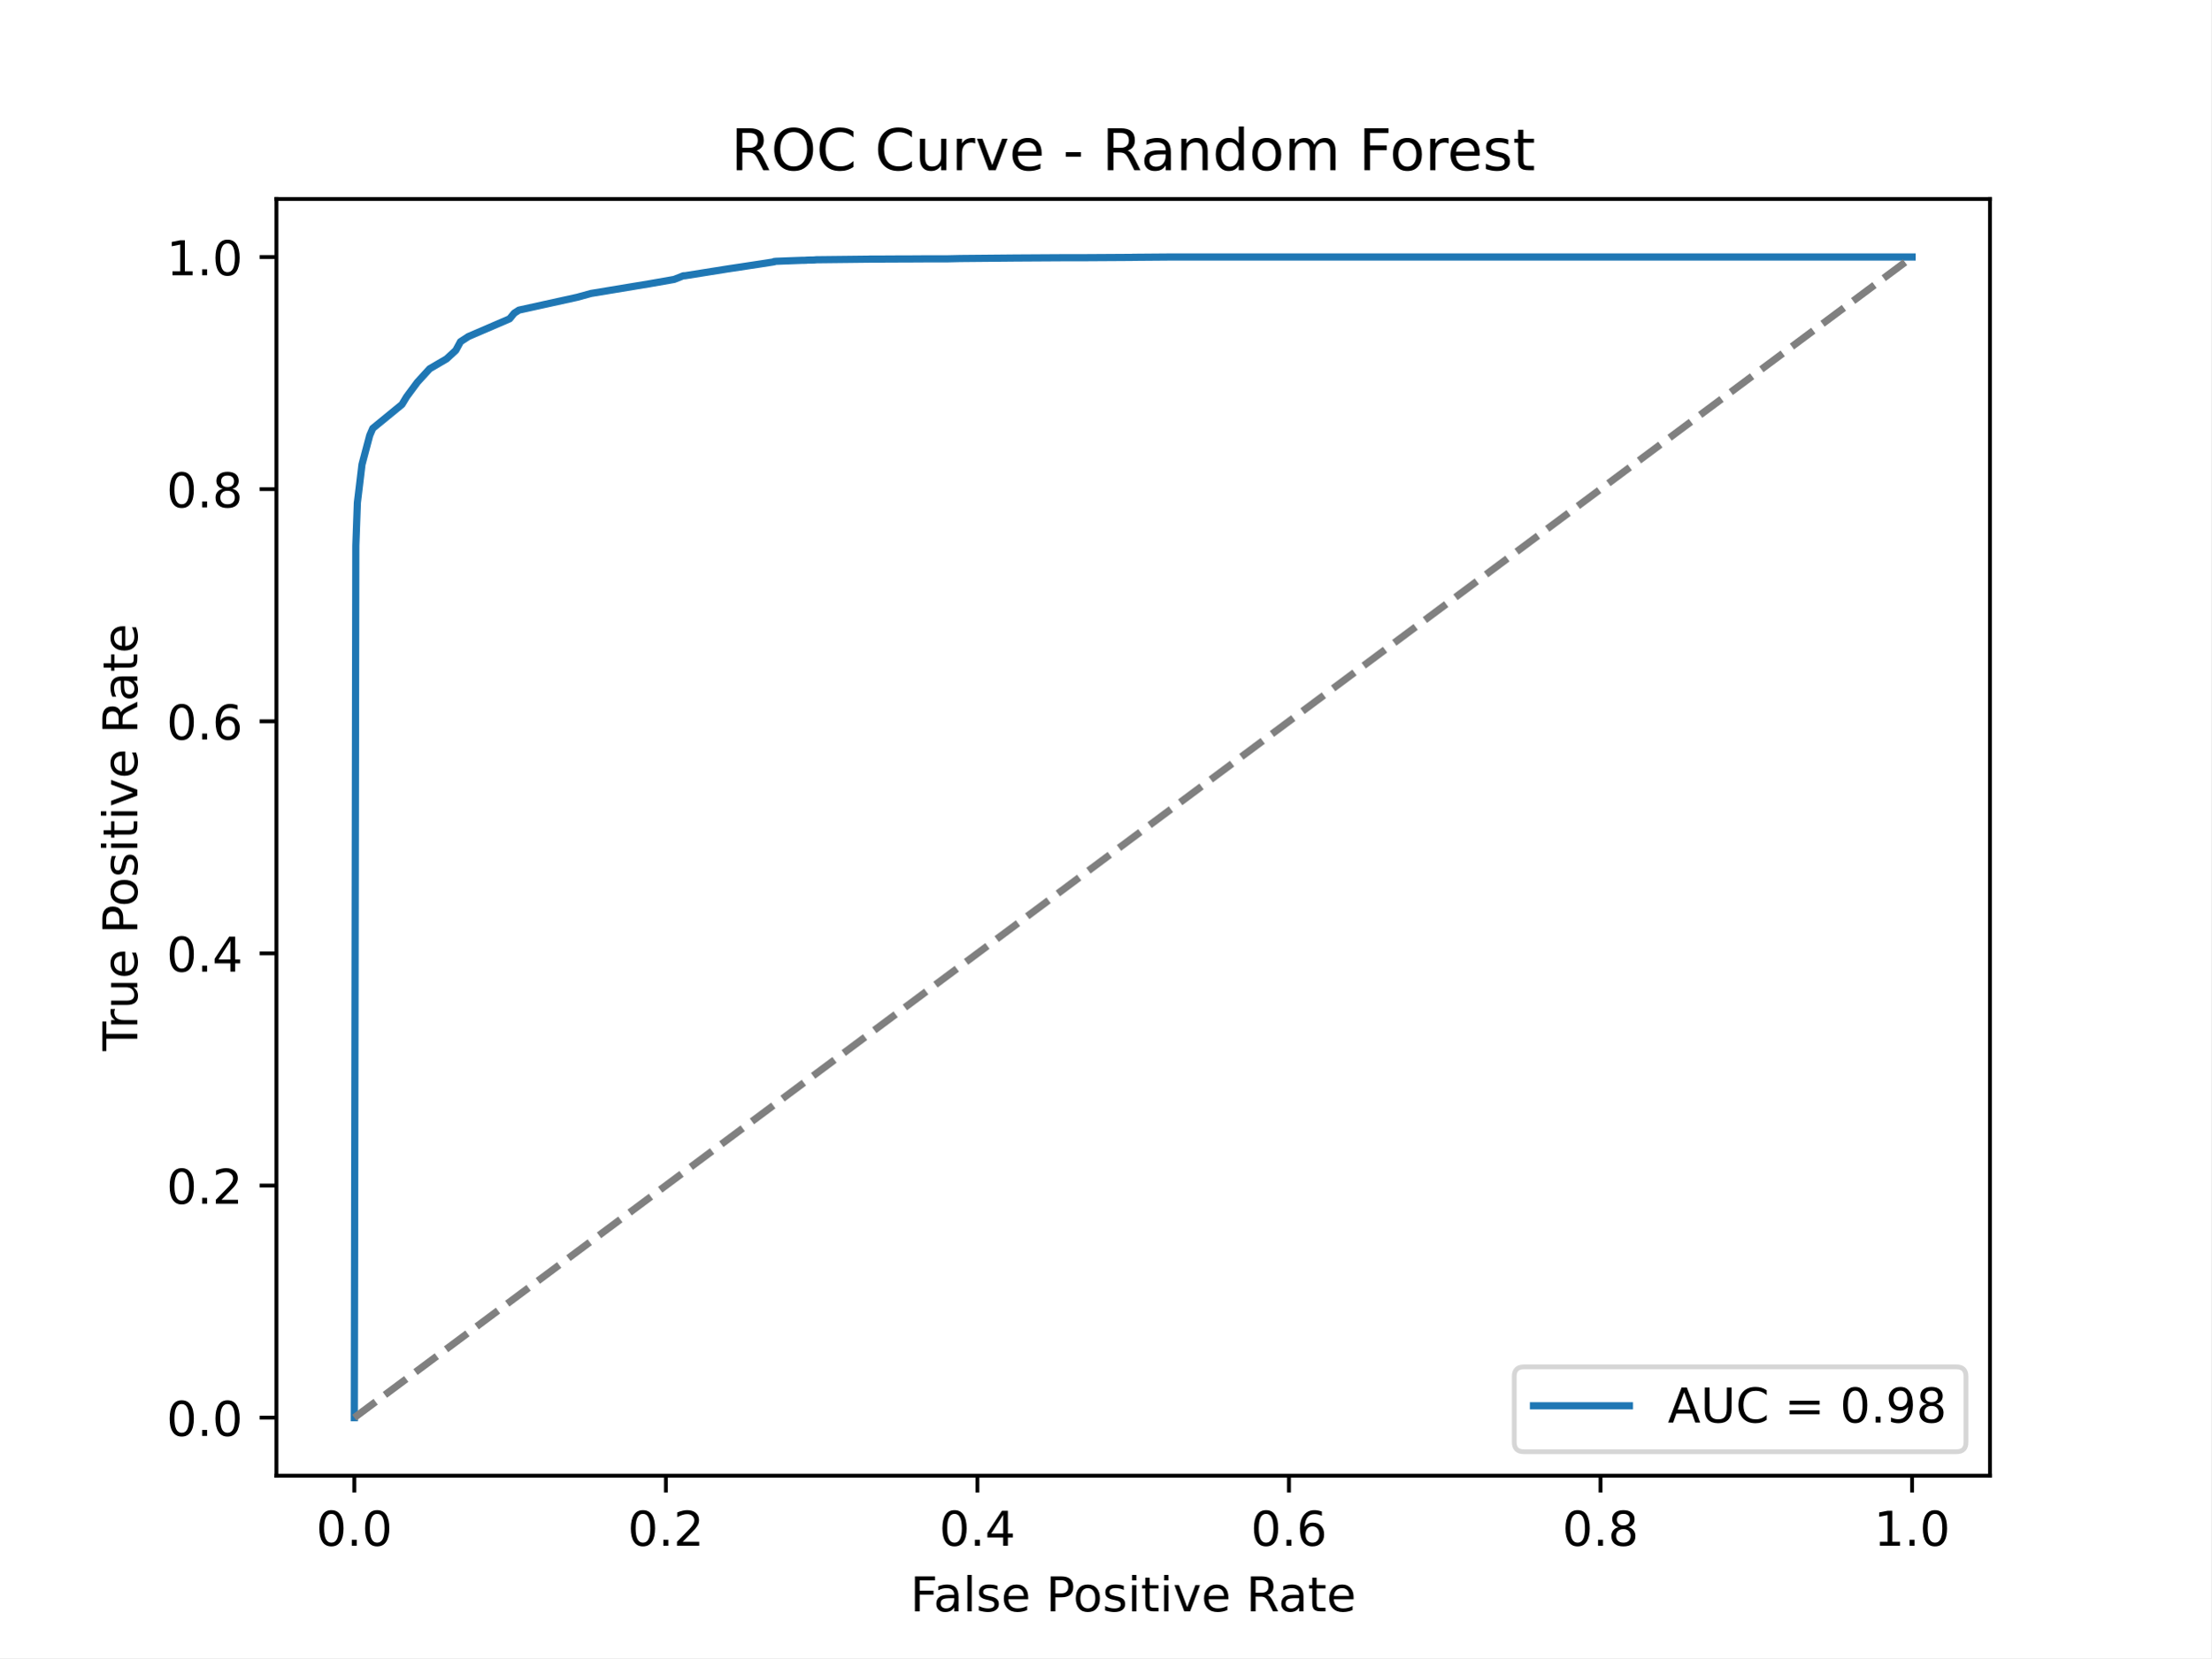
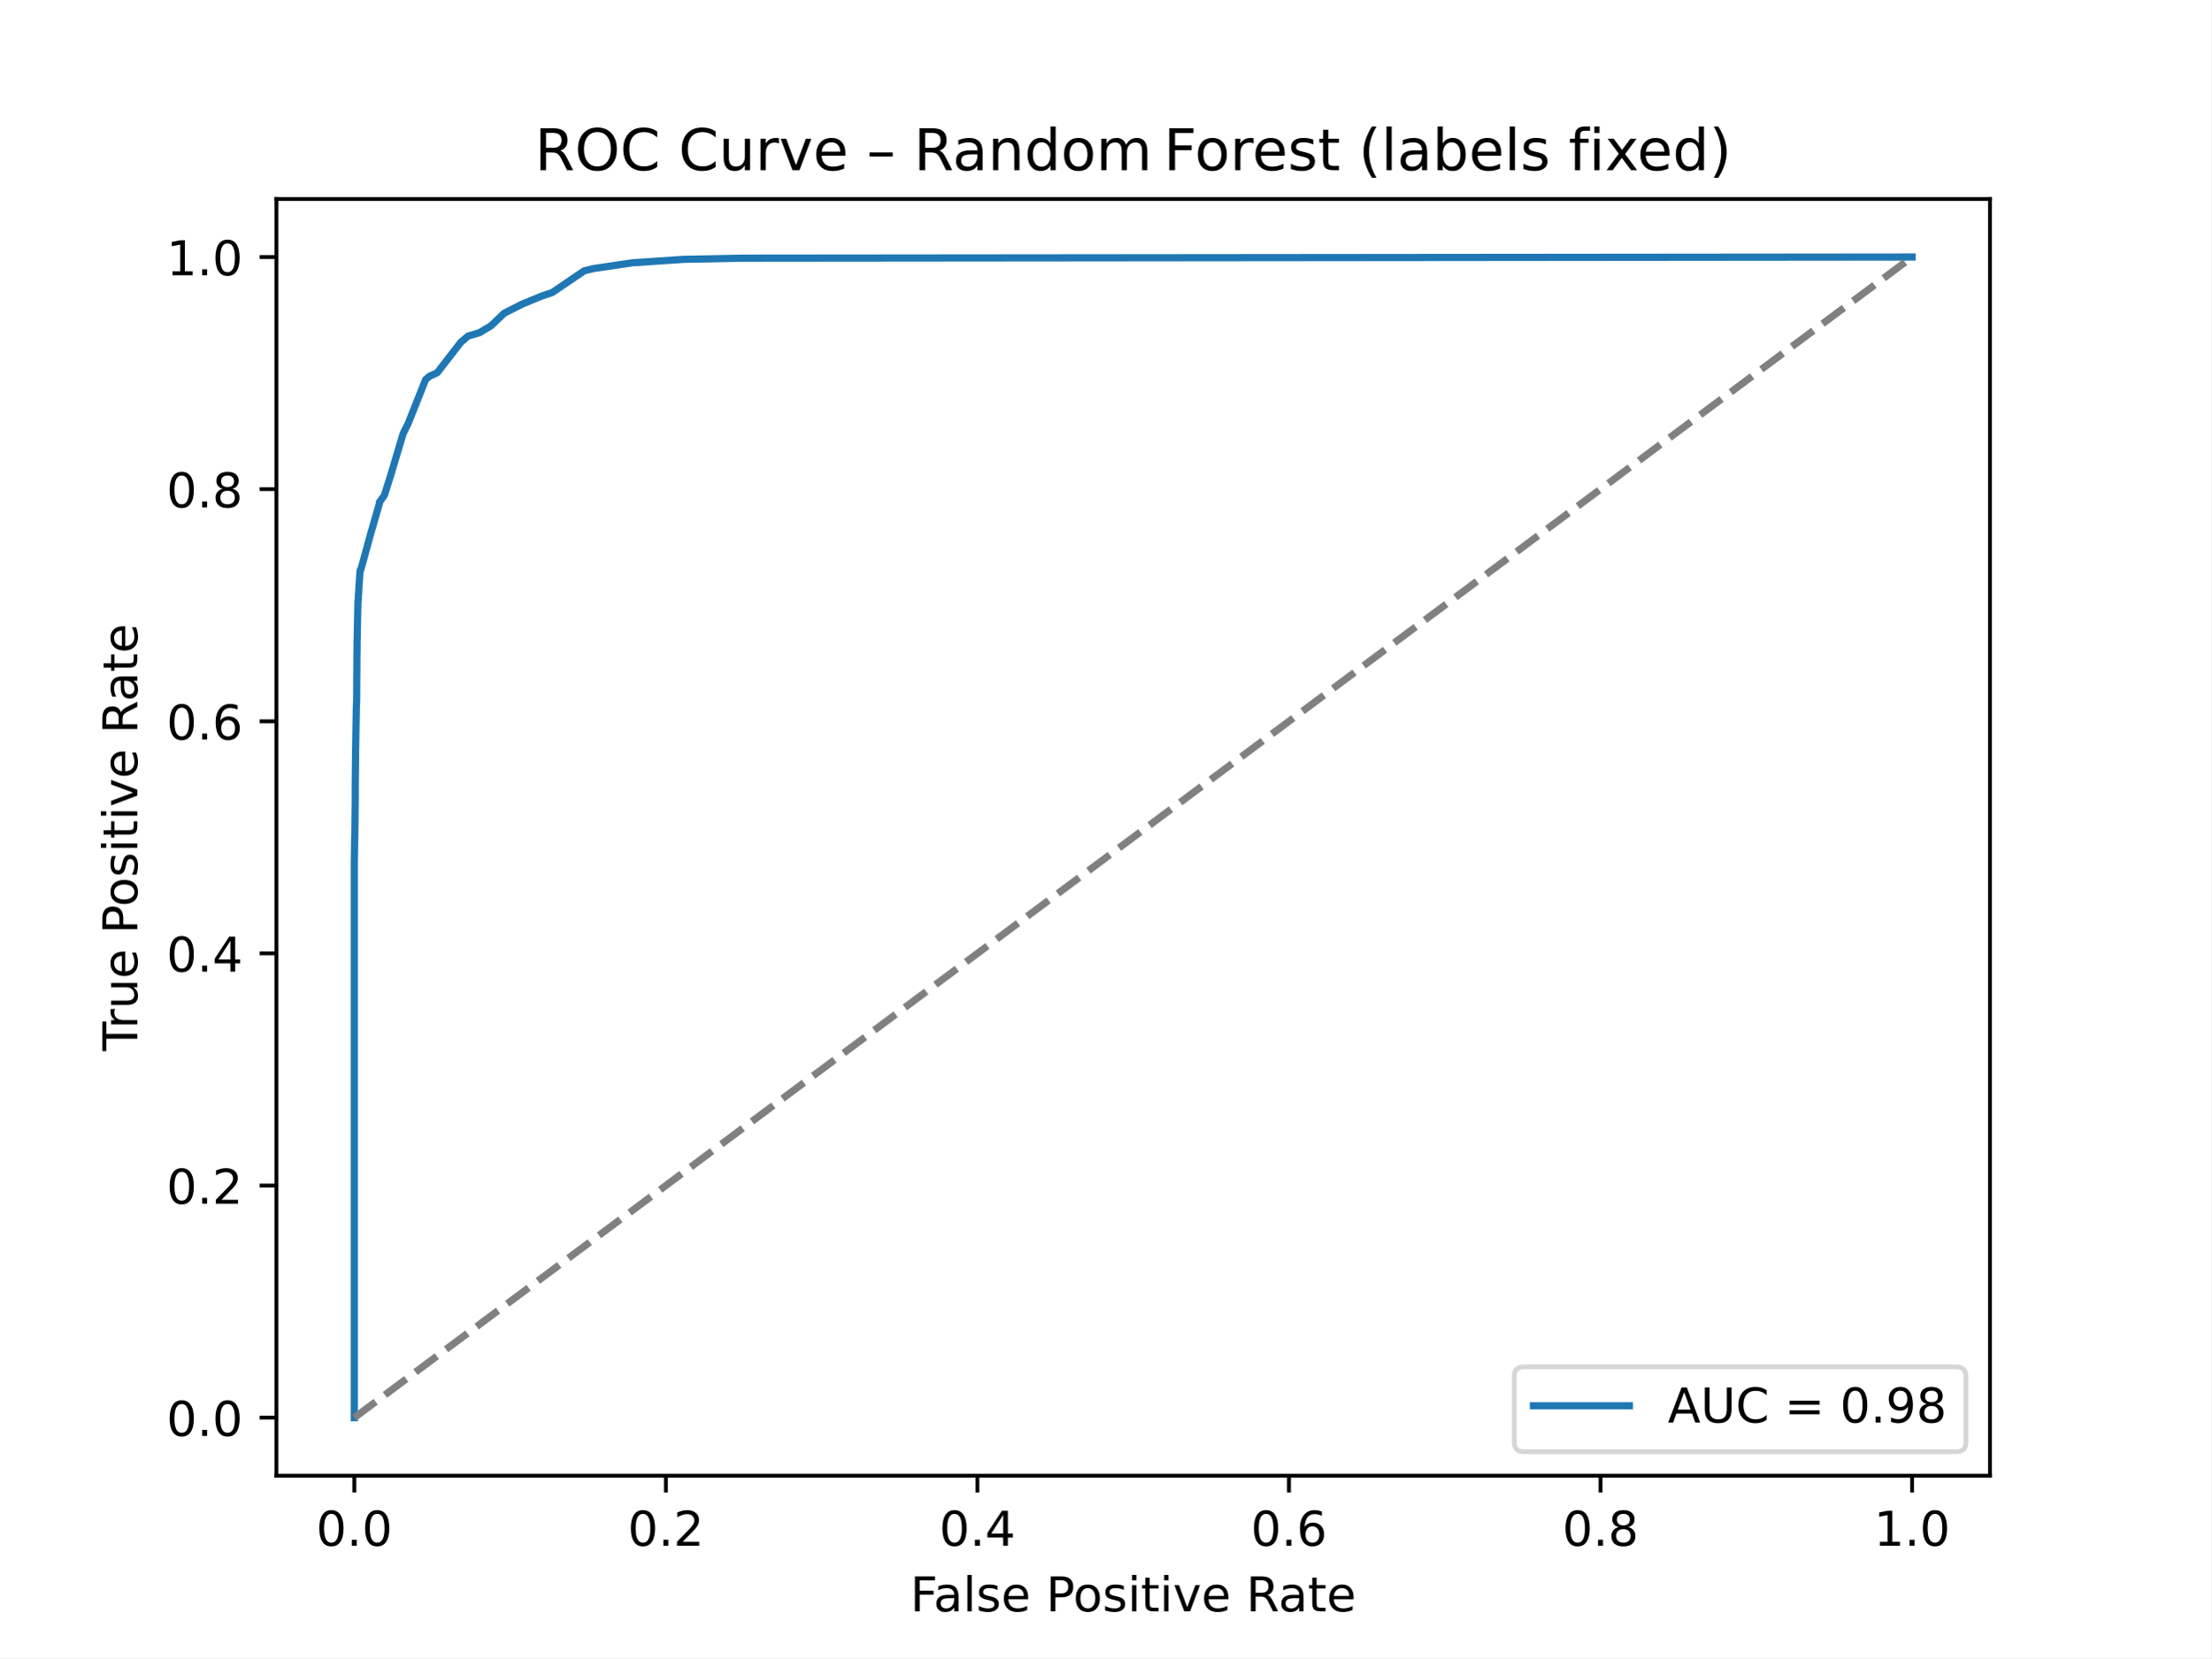
<svg xmlns="http://www.w3.org/2000/svg" xmlns:xlink="http://www.w3.org/1999/xlink" width="460.8pt" height="345.6pt" viewBox="0 0 460.8 345.6" version="1.1">
  <defs>
    <style type="text/css">*{stroke-linejoin: round; stroke-linecap: butt}</style>
  </defs>
  <g id="figure_1">
    <g id="patch_1">
      <path d="M 0 345.6  L 460.8 345.6  L 460.8 0  L 0 0  z " style="fill: #ffffff" />
    </g>
    <g id="axes_1">
      <g id="patch_2">
        <path d="M 57.6 307.584  L 414.72 307.584  L 414.72 41.472  L 57.6 41.472  z " style="fill: #ffffff" />
      </g>
      <g id="matplotlib.axis_1">
        <g id="xtick_1">
          <g id="line2d_1">
            <defs>
-               <path id="m8180b017f0" d="M 0 0  L 0 3.5  " style="stroke: #000000; stroke-width: 0.8" />
-             </defs>
-             <g>
-               <use xlink:href="#m8180b017f0" x="73.833" y="307.584" style="stroke: #000000; stroke-width: 0.8" />
+               <path id="mc8dcb4ae5a" d="M 0 0  L 0 3.5  " style="stroke: #000000; stroke-width: 0.8" />
+             </defs>
+             <g>
+               <use xlink:href="#mc8dcb4ae5a" x="73.833" y="307.584" style="stroke: #000000; stroke-width: 0.8" />
            </g>
          </g>
          <g id="text_1">
            <g transform="translate(65.88116 322.1824) scale(0.1 -0.1)">
              <defs>
                <path id="DejaVuSans-30" d="M 2034 4250  Q 1547 4250 1301 3770  Q 1056 3291 1056 2328  Q 1056 1369 1301 889  Q 1547 409 2034 409  Q 2525 409 2770 889  Q 3016 1369 3016 2328  Q 3016 3291 2770 3770  Q 2525 4250 2034 4250  z M 2034 4750  Q 2819 4750 3233 4129  Q 3647 3509 3647 2328  Q 3647 1150 3233 529  Q 2819 -91 2034 -91  Q 1250 -91 836 529  Q 422 1150 422 2328  Q 422 3509 836 4129  Q 1250 4750 2034 4750  z " transform="scale(0.015625)" />
                <path id="DejaVuSans-2e" d="M 684 794  L 1344 794  L 1344 0  L 684 0  L 684 794  z " transform="scale(0.015625)" />
              </defs>
              <use xlink:href="#DejaVuSans-30" />
-               <use xlink:href="#DejaVuSans-2e" x="63.623" />
-               <use xlink:href="#DejaVuSans-30" x="95.41" />
+               <use xlink:href="#DejaVuSans-2e" transform="translate(63.62305 0)" />
+               <use xlink:href="#DejaVuSans-30" transform="translate(95.41016 0)" />
            </g>
          </g>
        </g>
        <g id="xtick_2">
          <g id="line2d_2">
            <g>
-               <use xlink:href="#m8180b017f0" x="138.764" y="307.584" style="stroke: #000000; stroke-width: 0.8" />
+               <use xlink:href="#mc8dcb4ae5a" x="138.764" y="307.584" style="stroke: #000000; stroke-width: 0.8" />
            </g>
          </g>
          <g id="text_2">
            <g transform="translate(130.8121 322.1824) scale(0.1 -0.1)">
              <defs>
                <path id="DejaVuSans-32" d="M 1228 531  L 3431 531  L 3431 0  L 469 0  L 469 531  Q 828 903 1448 1529  Q 2069 2156 2228 2338  Q 2531 2678 2651 2914  Q 2772 3150 2772 3378  Q 2772 3750 2511 3984  Q 2250 4219 1831 4219  Q 1534 4219 1204 4116  Q 875 4013 500 3803  L 500 4441  Q 881 4594 1212 4672  Q 1544 4750 1819 4750  Q 2544 4750 2975 4387  Q 3406 4025 3406 3419  Q 3406 3131 3298 2873  Q 3191 2616 2906 2266  Q 2828 2175 2409 1742  Q 1991 1309 1228 531  z " transform="scale(0.015625)" />
              </defs>
              <use xlink:href="#DejaVuSans-30" />
-               <use xlink:href="#DejaVuSans-2e" x="63.623" />
-               <use xlink:href="#DejaVuSans-32" x="95.41" />
+               <use xlink:href="#DejaVuSans-2e" transform="translate(63.62305 0)" />
+               <use xlink:href="#DejaVuSans-32" transform="translate(95.41016 0)" />
            </g>
          </g>
        </g>
        <g id="xtick_3">
          <g id="line2d_3">
            <g>
-               <use xlink:href="#m8180b017f0" x="203.695" y="307.584" style="stroke: #000000; stroke-width: 0.8" />
+               <use xlink:href="#mc8dcb4ae5a" x="203.695" y="307.584" style="stroke: #000000; stroke-width: 0.8" />
            </g>
          </g>
          <g id="text_3">
            <g transform="translate(195.743 322.1824) scale(0.1 -0.1)">
              <defs>
                <path id="DejaVuSans-34" d="M 2419 4116  L 825 1625  L 2419 1625  L 2419 4116  z M 2253 4666  L 3047 4666  L 3047 1625  L 3713 1625  L 3713 1100  L 3047 1100  L 3047 0  L 2419 0  L 2419 1100  L 313 1100  L 313 1709  L 2253 4666  z " transform="scale(0.015625)" />
              </defs>
              <use xlink:href="#DejaVuSans-30" />
-               <use xlink:href="#DejaVuSans-2e" x="63.623" />
-               <use xlink:href="#DejaVuSans-34" x="95.41" />
+               <use xlink:href="#DejaVuSans-2e" transform="translate(63.62305 0)" />
+               <use xlink:href="#DejaVuSans-34" transform="translate(95.41016 0)" />
            </g>
          </g>
        </g>
        <g id="xtick_4">
          <g id="line2d_4">
            <g>
-               <use xlink:href="#m8180b017f0" x="268.625" y="307.584" style="stroke: #000000; stroke-width: 0.8" />
+               <use xlink:href="#mc8dcb4ae5a" x="268.625" y="307.584" style="stroke: #000000; stroke-width: 0.8" />
            </g>
          </g>
          <g id="text_4">
            <g transform="translate(260.6739 322.1824) scale(0.1 -0.1)">
              <defs>
                <path id="DejaVuSans-36" d="M 2113 2584  Q 1688 2584 1439 2293  Q 1191 2003 1191 1497  Q 1191 994 1439 701  Q 1688 409 2113 409  Q 2538 409 2786 701  Q 3034 994 3034 1497  Q 3034 2003 2786 2293  Q 2538 2584 2113 2584  z M 3366 4563  L 3366 3988  Q 3128 4100 2886 4159  Q 2644 4219 2406 4219  Q 1781 4219 1451 3797  Q 1122 3375 1075 2522  Q 1259 2794 1537 2939  Q 1816 3084 2150 3084  Q 2853 3084 3261 2657  Q 3669 2231 3669 1497  Q 3669 778 3244 343  Q 2819 -91 2113 -91  Q 1303 -91 875 529  Q 447 1150 447 2328  Q 447 3434 972 4092  Q 1497 4750 2381 4750  Q 2619 4750 2861 4703  Q 3103 4656 3366 4563  z " transform="scale(0.015625)" />
              </defs>
              <use xlink:href="#DejaVuSans-30" />
-               <use xlink:href="#DejaVuSans-2e" x="63.623" />
-               <use xlink:href="#DejaVuSans-36" x="95.41" />
+               <use xlink:href="#DejaVuSans-2e" transform="translate(63.62305 0)" />
+               <use xlink:href="#DejaVuSans-36" transform="translate(95.41016 0)" />
            </g>
          </g>
        </g>
        <g id="xtick_5">
          <g id="line2d_5">
            <g>
-               <use xlink:href="#m8180b017f0" x="333.556" y="307.584" style="stroke: #000000; stroke-width: 0.8" />
+               <use xlink:href="#mc8dcb4ae5a" x="333.556" y="307.584" style="stroke: #000000; stroke-width: 0.8" />
            </g>
          </g>
          <g id="text_5">
            <g transform="translate(325.6048 322.1824) scale(0.1 -0.1)">
              <defs>
                <path id="DejaVuSans-38" d="M 2034 2216  Q 1584 2216 1326 1975  Q 1069 1734 1069 1313  Q 1069 891 1326 650  Q 1584 409 2034 409  Q 2484 409 2743 651  Q 3003 894 3003 1313  Q 3003 1734 2745 1975  Q 2488 2216 2034 2216  z M 1403 2484  Q 997 2584 770 2862  Q 544 3141 544 3541  Q 544 4100 942 4425  Q 1341 4750 2034 4750  Q 2731 4750 3128 4425  Q 3525 4100 3525 3541  Q 3525 3141 3298 2862  Q 3072 2584 2669 2484  Q 3125 2378 3379 2068  Q 3634 1759 3634 1313  Q 3634 634 3220 271  Q 2806 -91 2034 -91  Q 1263 -91 848 271  Q 434 634 434 1313  Q 434 1759 690 2068  Q 947 2378 1403 2484  z M 1172 3481  Q 1172 3119 1398 2916  Q 1625 2713 2034 2713  Q 2441 2713 2670 2916  Q 2900 3119 2900 3481  Q 2900 3844 2670 4047  Q 2441 4250 2034 4250  Q 1625 4250 1398 4047  Q 1172 3844 1172 3481  z " transform="scale(0.015625)" />
              </defs>
              <use xlink:href="#DejaVuSans-30" />
-               <use xlink:href="#DejaVuSans-2e" x="63.623" />
-               <use xlink:href="#DejaVuSans-38" x="95.41" />
+               <use xlink:href="#DejaVuSans-2e" transform="translate(63.62305 0)" />
+               <use xlink:href="#DejaVuSans-38" transform="translate(95.41016 0)" />
            </g>
          </g>
        </g>
        <g id="xtick_6">
          <g id="line2d_6">
            <g>
-               <use xlink:href="#m8180b017f0" x="398.487" y="307.584" style="stroke: #000000; stroke-width: 0.8" />
+               <use xlink:href="#mc8dcb4ae5a" x="398.487" y="307.584" style="stroke: #000000; stroke-width: 0.8" />
            </g>
          </g>
          <g id="text_6">
            <g transform="translate(390.5357 322.1824) scale(0.1 -0.1)">
              <defs>
                <path id="DejaVuSans-31" d="M 794 531  L 1825 531  L 1825 4091  L 703 3866  L 703 4441  L 1819 4666  L 2450 4666  L 2450 531  L 3481 531  L 3481 0  L 794 0  L 794 531  z " transform="scale(0.015625)" />
              </defs>
              <use xlink:href="#DejaVuSans-31" />
-               <use xlink:href="#DejaVuSans-2e" x="63.623" />
-               <use xlink:href="#DejaVuSans-30" x="95.41" />
+               <use xlink:href="#DejaVuSans-2e" transform="translate(63.62305 0)" />
+               <use xlink:href="#DejaVuSans-30" transform="translate(95.41016 0)" />
            </g>
          </g>
        </g>
        <g id="text_7">
          <g transform="translate(189.6936 335.8606) scale(0.1 -0.1)">
            <defs>
              <path id="DejaVuSans-46" d="M 628 4666  L 3309 4666  L 3309 4134  L 1259 4134  L 1259 2759  L 3109 2759  L 3109 2228  L 1259 2228  L 1259 0  L 628 0  L 628 4666  z " transform="scale(0.015625)" />
              <path id="DejaVuSans-61" d="M 2194 1759  Q 1497 1759 1228 1600  Q 959 1441 959 1056  Q 959 750 1161 570  Q 1363 391 1709 391  Q 2188 391 2477 730  Q 2766 1069 2766 1631  L 2766 1759  L 2194 1759  z M 3341 1997  L 3341 0  L 2766 0  L 2766 531  Q 2569 213 2275 61  Q 1981 -91 1556 -91  Q 1019 -91 701 211  Q 384 513 384 1019  Q 384 1609 779 1909  Q 1175 2209 1959 2209  L 2766 2209  L 2766 2266  Q 2766 2663 2505 2880  Q 2244 3097 1772 3097  Q 1472 3097 1187 3025  Q 903 2953 641 2809  L 641 3341  Q 956 3463 1253 3523  Q 1550 3584 1831 3584  Q 2591 3584 2966 3190  Q 3341 2797 3341 1997  z " transform="scale(0.015625)" />
              <path id="DejaVuSans-6c" d="M 603 4863  L 1178 4863  L 1178 0  L 603 0  L 603 4863  z " transform="scale(0.015625)" />
              <path id="DejaVuSans-73" d="M 2834 3397  L 2834 2853  Q 2591 2978 2328 3040  Q 2066 3103 1784 3103  Q 1356 3103 1142 2972  Q 928 2841 928 2578  Q 928 2378 1081 2264  Q 1234 2150 1697 2047  L 1894 2003  Q 2506 1872 2764 1633  Q 3022 1394 3022 966  Q 3022 478 2636 193  Q 2250 -91 1575 -91  Q 1294 -91 989 -36  Q 684 19 347 128  L 347 722  Q 666 556 975 473  Q 1284 391 1588 391  Q 1994 391 2212 530  Q 2431 669 2431 922  Q 2431 1156 2273 1281  Q 2116 1406 1581 1522  L 1381 1569  Q 847 1681 609 1914  Q 372 2147 372 2553  Q 372 3047 722 3315  Q 1072 3584 1716 3584  Q 2034 3584 2315 3537  Q 2597 3491 2834 3397  z " transform="scale(0.015625)" />
              <path id="DejaVuSans-65" d="M 3597 1894  L 3597 1613  L 953 1613  Q 991 1019 1311 708  Q 1631 397 2203 397  Q 2534 397 2845 478  Q 3156 559 3463 722  L 3463 178  Q 3153 47 2828 -22  Q 2503 -91 2169 -91  Q 1331 -91 842 396  Q 353 884 353 1716  Q 353 2575 817 3079  Q 1281 3584 2069 3584  Q 2775 3584 3186 3129  Q 3597 2675 3597 1894  z M 3022 2063  Q 3016 2534 2758 2815  Q 2500 3097 2075 3097  Q 1594 3097 1305 2825  Q 1016 2553 972 2059  L 3022 2063  z " transform="scale(0.015625)" />
              <path id="DejaVuSans-20" transform="scale(0.015625)" />
              <path id="DejaVuSans-50" d="M 1259 4147  L 1259 2394  L 2053 2394  Q 2494 2394 2734 2622  Q 2975 2850 2975 3272  Q 2975 3691 2734 3919  Q 2494 4147 2053 4147  L 1259 4147  z M 628 4666  L 2053 4666  Q 2838 4666 3239 4311  Q 3641 3956 3641 3272  Q 3641 2581 3239 2228  Q 2838 1875 2053 1875  L 1259 1875  L 1259 0  L 628 0  L 628 4666  z " transform="scale(0.015625)" />
              <path id="DejaVuSans-6f" d="M 1959 3097  Q 1497 3097 1228 2736  Q 959 2375 959 1747  Q 959 1119 1226 758  Q 1494 397 1959 397  Q 2419 397 2687 759  Q 2956 1122 2956 1747  Q 2956 2369 2687 2733  Q 2419 3097 1959 3097  z M 1959 3584  Q 2709 3584 3137 3096  Q 3566 2609 3566 1747  Q 3566 888 3137 398  Q 2709 -91 1959 -91  Q 1206 -91 779 398  Q 353 888 353 1747  Q 353 2609 779 3096  Q 1206 3584 1959 3584  z " transform="scale(0.015625)" />
              <path id="DejaVuSans-69" d="M 603 3500  L 1178 3500  L 1178 0  L 603 0  L 603 3500  z M 603 4863  L 1178 4863  L 1178 4134  L 603 4134  L 603 4863  z " transform="scale(0.015625)" />
              <path id="DejaVuSans-74" d="M 1172 4494  L 1172 3500  L 2356 3500  L 2356 3053  L 1172 3053  L 1172 1153  Q 1172 725 1289 603  Q 1406 481 1766 481  L 2356 481  L 2356 0  L 1766 0  Q 1100 0 847 248  Q 594 497 594 1153  L 594 3053  L 172 3053  L 172 3500  L 594 3500  L 594 4494  L 1172 4494  z " transform="scale(0.015625)" />
              <path id="DejaVuSans-76" d="M 191 3500  L 800 3500  L 1894 563  L 2988 3500  L 3597 3500  L 2284 0  L 1503 0  L 191 3500  z " transform="scale(0.015625)" />
              <path id="DejaVuSans-52" d="M 2841 2188  Q 3044 2119 3236 1894  Q 3428 1669 3622 1275  L 4263 0  L 3584 0  L 2988 1197  Q 2756 1666 2539 1819  Q 2322 1972 1947 1972  L 1259 1972  L 1259 0  L 628 0  L 628 4666  L 2053 4666  Q 2853 4666 3247 4331  Q 3641 3997 3641 3322  Q 3641 2881 3436 2590  Q 3231 2300 2841 2188  z M 1259 4147  L 1259 2491  L 2053 2491  Q 2509 2491 2742 2702  Q 2975 2913 2975 3322  Q 2975 3731 2742 3939  Q 2509 4147 2053 4147  L 1259 4147  z " transform="scale(0.015625)" />
            </defs>
            <use xlink:href="#DejaVuSans-46" />
-             <use xlink:href="#DejaVuSans-61" x="48.395" />
-             <use xlink:href="#DejaVuSans-6c" x="109.674" />
-             <use xlink:href="#DejaVuSans-73" x="137.457" />
-             <use xlink:href="#DejaVuSans-65" x="189.557" />
-             <use xlink:href="#DejaVuSans-20" x="251.08" />
-             <use xlink:href="#DejaVuSans-50" x="282.867" />
-             <use xlink:href="#DejaVuSans-6f" x="339.545" />
-             <use xlink:href="#DejaVuSans-73" x="400.727" />
-             <use xlink:href="#DejaVuSans-69" x="452.826" />
-             <use xlink:href="#DejaVuSans-74" x="480.609" />
-             <use xlink:href="#DejaVuSans-69" x="519.818" />
-             <use xlink:href="#DejaVuSans-76" x="547.602" />
-             <use xlink:href="#DejaVuSans-65" x="606.781" />
-             <use xlink:href="#DejaVuSans-20" x="668.305" />
-             <use xlink:href="#DejaVuSans-52" x="700.092" />
-             <use xlink:href="#DejaVuSans-61" x="767.324" />
-             <use xlink:href="#DejaVuSans-74" x="828.604" />
-             <use xlink:href="#DejaVuSans-65" x="867.812" />
+             <use xlink:href="#DejaVuSans-61" transform="translate(48.39453 0)" />
+             <use xlink:href="#DejaVuSans-6c" transform="translate(109.6738 0)" />
+             <use xlink:href="#DejaVuSans-73" transform="translate(137.457 0)" />
+             <use xlink:href="#DejaVuSans-65" transform="translate(189.5566 0)" />
+             <use xlink:href="#DejaVuSans-20" transform="translate(251.0801 0)" />
+             <use xlink:href="#DejaVuSans-50" transform="translate(282.8672 0)" />
+             <use xlink:href="#DejaVuSans-6f" transform="translate(339.5449 0)" />
+             <use xlink:href="#DejaVuSans-73" transform="translate(400.7266 0)" />
+             <use xlink:href="#DejaVuSans-69" transform="translate(452.8262 0)" />
+             <use xlink:href="#DejaVuSans-74" transform="translate(480.6094 0)" />
+             <use xlink:href="#DejaVuSans-69" transform="translate(519.8184 0)" />
+             <use xlink:href="#DejaVuSans-76" transform="translate(547.6016 0)" />
+             <use xlink:href="#DejaVuSans-65" transform="translate(606.7812 0)" />
+             <use xlink:href="#DejaVuSans-20" transform="translate(668.3047 0)" />
+             <use xlink:href="#DejaVuSans-52" transform="translate(700.0918 0)" />
+             <use xlink:href="#DejaVuSans-61" transform="translate(767.3242 0)" />
+             <use xlink:href="#DejaVuSans-74" transform="translate(828.6035 0)" />
+             <use xlink:href="#DejaVuSans-65" transform="translate(867.8125 0)" />
          </g>
        </g>
      </g>
      <g id="matplotlib.axis_2">
        <g id="ytick_1">
          <g id="line2d_7">
            <defs>
-               <path id="m8bfeed64de" d="M 0 0  L -3.5 0  " style="stroke: #000000; stroke-width: 0.8" />
-             </defs>
-             <g>
-               <use xlink:href="#m8bfeed64de" x="57.6" y="295.488" style="stroke: #000000; stroke-width: 0.8" />
+               <path id="m98c880f347" d="M 0 0  L -3.5 0  " style="stroke: #000000; stroke-width: 0.8" />
+             </defs>
+             <g>
+               <use xlink:href="#m98c880f347" x="57.6" y="295.488" style="stroke: #000000; stroke-width: 0.8" />
            </g>
          </g>
          <g id="text_8">
            <g transform="translate(34.69687 299.2872) scale(0.1 -0.1)">
              <use xlink:href="#DejaVuSans-30" />
-               <use xlink:href="#DejaVuSans-2e" x="63.623" />
-               <use xlink:href="#DejaVuSans-30" x="95.41" />
+               <use xlink:href="#DejaVuSans-2e" transform="translate(63.62305 0)" />
+               <use xlink:href="#DejaVuSans-30" transform="translate(95.41016 0)" />
            </g>
          </g>
        </g>
        <g id="ytick_2">
          <g id="line2d_8">
            <g>
-               <use xlink:href="#m8bfeed64de" x="57.6" y="247.104" style="stroke: #000000; stroke-width: 0.8" />
+               <use xlink:href="#m98c880f347" x="57.6" y="247.104" style="stroke: #000000; stroke-width: 0.8" />
            </g>
          </g>
          <g id="text_9">
            <g transform="translate(34.69687 250.9032) scale(0.1 -0.1)">
              <use xlink:href="#DejaVuSans-30" />
-               <use xlink:href="#DejaVuSans-2e" x="63.623" />
-               <use xlink:href="#DejaVuSans-32" x="95.41" />
+               <use xlink:href="#DejaVuSans-2e" transform="translate(63.62305 0)" />
+               <use xlink:href="#DejaVuSans-32" transform="translate(95.41016 0)" />
            </g>
          </g>
        </g>
        <g id="ytick_3">
          <g id="line2d_9">
            <g>
-               <use xlink:href="#m8bfeed64de" x="57.6" y="198.72" style="stroke: #000000; stroke-width: 0.8" />
+               <use xlink:href="#m98c880f347" x="57.6" y="198.72" style="stroke: #000000; stroke-width: 0.8" />
            </g>
          </g>
          <g id="text_10">
            <g transform="translate(34.69687 202.5192) scale(0.1 -0.1)">
              <use xlink:href="#DejaVuSans-30" />
-               <use xlink:href="#DejaVuSans-2e" x="63.623" />
-               <use xlink:href="#DejaVuSans-34" x="95.41" />
+               <use xlink:href="#DejaVuSans-2e" transform="translate(63.62305 0)" />
+               <use xlink:href="#DejaVuSans-34" transform="translate(95.41016 0)" />
            </g>
          </g>
        </g>
        <g id="ytick_4">
          <g id="line2d_10">
            <g>
-               <use xlink:href="#m8bfeed64de" x="57.6" y="150.336" style="stroke: #000000; stroke-width: 0.8" />
+               <use xlink:href="#m98c880f347" x="57.6" y="150.336" style="stroke: #000000; stroke-width: 0.8" />
            </g>
          </g>
          <g id="text_11">
            <g transform="translate(34.69687 154.1352) scale(0.1 -0.1)">
              <use xlink:href="#DejaVuSans-30" />
-               <use xlink:href="#DejaVuSans-2e" x="63.623" />
-               <use xlink:href="#DejaVuSans-36" x="95.41" />
+               <use xlink:href="#DejaVuSans-2e" transform="translate(63.62305 0)" />
+               <use xlink:href="#DejaVuSans-36" transform="translate(95.41016 0)" />
            </g>
          </g>
        </g>
        <g id="ytick_5">
          <g id="line2d_11">
            <g>
-               <use xlink:href="#m8bfeed64de" x="57.6" y="101.952" style="stroke: #000000; stroke-width: 0.8" />
+               <use xlink:href="#m98c880f347" x="57.6" y="101.952" style="stroke: #000000; stroke-width: 0.8" />
            </g>
          </g>
          <g id="text_12">
            <g transform="translate(34.69687 105.7512) scale(0.1 -0.1)">
              <use xlink:href="#DejaVuSans-30" />
-               <use xlink:href="#DejaVuSans-2e" x="63.623" />
-               <use xlink:href="#DejaVuSans-38" x="95.41" />
+               <use xlink:href="#DejaVuSans-2e" transform="translate(63.62305 0)" />
+               <use xlink:href="#DejaVuSans-38" transform="translate(95.41016 0)" />
            </g>
          </g>
        </g>
        <g id="ytick_6">
          <g id="line2d_12">
            <g>
-               <use xlink:href="#m8bfeed64de" x="57.6" y="53.568" style="stroke: #000000; stroke-width: 0.8" />
+               <use xlink:href="#m98c880f347" x="57.6" y="53.568" style="stroke: #000000; stroke-width: 0.8" />
            </g>
          </g>
          <g id="text_13">
            <g transform="translate(34.69687 57.36722) scale(0.1 -0.1)">
              <use xlink:href="#DejaVuSans-31" />
-               <use xlink:href="#DejaVuSans-2e" x="63.623" />
-               <use xlink:href="#DejaVuSans-30" x="95.41" />
+               <use xlink:href="#DejaVuSans-2e" transform="translate(63.62305 0)" />
+               <use xlink:href="#DejaVuSans-30" transform="translate(95.41016 0)" />
            </g>
          </g>
        </g>
        <g id="text_14">
          <g transform="translate(28.61719 219.0577) rotate(-90) scale(0.1 -0.1)">
            <defs>
              <path id="DejaVuSans-54" d="M -19 4666  L 3928 4666  L 3928 4134  L 2272 4134  L 2272 0  L 1638 0  L 1638 4134  L -19 4134  L -19 4666  z " transform="scale(0.015625)" />
              <path id="DejaVuSans-72" d="M 2631 2963  Q 2534 3019 2420 3045  Q 2306 3072 2169 3072  Q 1681 3072 1420 2755  Q 1159 2438 1159 1844  L 1159 0  L 581 0  L 581 3500  L 1159 3500  L 1159 2956  Q 1341 3275 1631 3429  Q 1922 3584 2338 3584  Q 2397 3584 2469 3576  Q 2541 3569 2628 3553  L 2631 2963  z " transform="scale(0.015625)" />
              <path id="DejaVuSans-75" d="M 544 1381  L 544 3500  L 1119 3500  L 1119 1403  Q 1119 906 1312 657  Q 1506 409 1894 409  Q 2359 409 2629 706  Q 2900 1003 2900 1516  L 2900 3500  L 3475 3500  L 3475 0  L 2900 0  L 2900 538  Q 2691 219 2414 64  Q 2138 -91 1772 -91  Q 1169 -91 856 284  Q 544 659 544 1381  z M 1991 3584  L 1991 3584  z " transform="scale(0.015625)" />
            </defs>
            <use xlink:href="#DejaVuSans-54" />
-             <use xlink:href="#DejaVuSans-72" x="46.334" />
-             <use xlink:href="#DejaVuSans-75" x="87.447" />
-             <use xlink:href="#DejaVuSans-65" x="150.826" />
-             <use xlink:href="#DejaVuSans-20" x="212.35" />
-             <use xlink:href="#DejaVuSans-50" x="244.137" />
-             <use xlink:href="#DejaVuSans-6f" x="300.814" />
-             <use xlink:href="#DejaVuSans-73" x="361.996" />
-             <use xlink:href="#DejaVuSans-69" x="414.096" />
-             <use xlink:href="#DejaVuSans-74" x="441.879" />
-             <use xlink:href="#DejaVuSans-69" x="481.088" />
-             <use xlink:href="#DejaVuSans-76" x="508.871" />
-             <use xlink:href="#DejaVuSans-65" x="568.051" />
-             <use xlink:href="#DejaVuSans-20" x="629.574" />
-             <use xlink:href="#DejaVuSans-52" x="661.361" />
-             <use xlink:href="#DejaVuSans-61" x="728.594" />
-             <use xlink:href="#DejaVuSans-74" x="789.873" />
-             <use xlink:href="#DejaVuSans-65" x="829.082" />
+             <use xlink:href="#DejaVuSans-72" transform="translate(46.33398 0)" />
+             <use xlink:href="#DejaVuSans-75" transform="translate(87.44727 0)" />
+             <use xlink:href="#DejaVuSans-65" transform="translate(150.8262 0)" />
+             <use xlink:href="#DejaVuSans-20" transform="translate(212.3496 0)" />
+             <use xlink:href="#DejaVuSans-50" transform="translate(244.1367 0)" />
+             <use xlink:href="#DejaVuSans-6f" transform="translate(300.8145 0)" />
+             <use xlink:href="#DejaVuSans-73" transform="translate(361.9961 0)" />
+             <use xlink:href="#DejaVuSans-69" transform="translate(414.0957 0)" />
+             <use xlink:href="#DejaVuSans-74" transform="translate(441.8789 0)" />
+             <use xlink:href="#DejaVuSans-69" transform="translate(481.0879 0)" />
+             <use xlink:href="#DejaVuSans-76" transform="translate(508.8711 0)" />
+             <use xlink:href="#DejaVuSans-65" transform="translate(568.0508 0)" />
+             <use xlink:href="#DejaVuSans-20" transform="translate(629.5742 0)" />
+             <use xlink:href="#DejaVuSans-52" transform="translate(661.3613 0)" />
+             <use xlink:href="#DejaVuSans-61" transform="translate(728.5938 0)" />
+             <use xlink:href="#DejaVuSans-74" transform="translate(789.873 0)" />
+             <use xlink:href="#DejaVuSans-65" transform="translate(829.082 0)" />
          </g>
        </g>
      </g>
      <g id="line2d_13">
-         <path d="M 73.833 295.488  L 74.153 113.751  L 74.474 104.778  L 75.435 96.815  L 77.038 90.784  L 77.038 90.765  L 77.679 89.294  L 77.679 89.284  L 83.768 84.302  L 84.729 82.704  L 86.973 79.673  L 89.537 76.859  L 93.062 74.799  L 94.985 73.024  L 95.946 71.249  L 95.946 71.23  L 97.549 70.19  L 97.549 70.171  L 106.202 66.444  L 107.163 65.267  L 108.125 64.65  L 108.125 64.64  L 120.304 61.953  L 123.188 61.158  L 135.366 59.138  L 140.494 58.236  L 142.417 57.471  L 142.738 57.471  L 151.391 56.088  L 158.762 54.97  L 161.326 54.568  L 161.326 54.539  L 161.326 54.529  L 161.326 54.509  L 161.326 54.5  L 161.646 54.47  L 161.646 54.46  L 167.095 54.254  L 167.415 54.254  L 168.056 54.235  L 168.056 54.215  L 168.697 54.196  L 169.338 54.196  L 169.979 54.156  L 169.979 54.137  L 181.196 54.009  L 181.196 53.999  L 184.081 53.999  L 184.722 53.98  L 189.208 53.97  L 192.093 53.95  L 197.541 53.941  L 200.105 53.882  L 211.643 53.774  L 221.257 53.715  L 222.86 53.715  L 225.103 53.715  L 236 53.646  L 236 53.627  L 243.371 53.568  L 398.487 53.568  " clip-path="url(#p3ad2d863ec)" style="fill: none; stroke: #1f77b4; stroke-width: 1.5; stroke-linecap: square" />
+         <path d="M 73.833 295.488  L 73.833 179.901  L 73.912 174.409  L 73.938 174.409  L 74.03 166.289  L 74.03 164.617  L 74.03 163.423  L 74.109 156.259  L 74.254 147.661  L 74.333 145.751  L 74.346 141.691  L 74.372 139.542  L 74.385 136.198  L 74.412 135.72  L 74.412 133.571  L 74.425 133.571  L 74.596 125.213  L 74.622 125.213  L 74.675 124.735  L 74.675 124.257  L 74.701 123.78  L 74.728 123.78  L 74.754 123.302  L 74.754 123.063  L 75.03 119.003  L 75.043 119.003  L 75.083 118.765  L 75.096 118.765  L 75.122 118.765  L 75.136 118.765  L 75.175 118.765  L 75.715 116.854  L 77.215 111.361  L 79.071 104.913  L 79.071 104.674  L 80.097 103.242  L 81.308 99.421  L 84.019 90.346  L 85.085 88.196  L 88.691 79.121  L 88.704 79.121  L 89.533 78.405  L 91.112 77.688  L 96.113 71.24  L 96.14 71.24  L 97.535 70.046  L 97.561 70.046  L 99.943 69.33  L 102.325 67.897  L 105.089 65.27  L 108.866 63.359  L 112.932 61.688  L 115.078 60.971  L 121.763 56.434  L 121.776 56.434  L 123.75 55.956  L 123.777 55.956  L 131.87 54.762  L 142.556 54.046  L 154.598 53.807  L 398.487 53.568  " clip-path="url(#pe57bbc3795)" style="fill: none; stroke: #1f77b4; stroke-width: 1.5; stroke-linecap: square" />
      </g>
      <g id="line2d_14">
-         <path d="M 73.833 295.488  L 398.487 53.568  " clip-path="url(#p3ad2d863ec)" style="fill: none; stroke-dasharray: 5.55,2.4; stroke-dashoffset: 0; stroke: #808080; stroke-width: 1.5" />
+         <path d="M 73.833 295.488  L 398.487 53.568  " clip-path="url(#pe57bbc3795)" style="fill: none; stroke-dasharray: 5.55,2.4; stroke-dashoffset: 0; stroke: #808080; stroke-width: 1.5" />
      </g>
      <g id="patch_3">
        <path d="M 57.6 307.584  L 57.6 41.472  " style="fill: none; stroke: #000000; stroke-width: 0.8; stroke-linejoin: miter; stroke-linecap: square" />
      </g>
      <g id="patch_4">
        <path d="M 414.72 307.584  L 414.72 41.472  " style="fill: none; stroke: #000000; stroke-width: 0.8; stroke-linejoin: miter; stroke-linecap: square" />
      </g>
      <g id="patch_5">
        <path d="M 57.6 307.584  L 414.72 307.584  " style="fill: none; stroke: #000000; stroke-width: 0.8; stroke-linejoin: miter; stroke-linecap: square" />
      </g>
      <g id="patch_6">
        <path d="M 57.6 41.472  L 414.72 41.472  " style="fill: none; stroke: #000000; stroke-width: 0.8; stroke-linejoin: miter; stroke-linecap: square" />
      </g>
      <g id="text_15">
-         <g transform="translate(152.34 35.472) scale(0.12 -0.12)">
+         <g transform="translate(111.4369 35.472) scale(0.12 -0.12)">
          <defs>
            <path id="DejaVuSans-4f" d="M 2522 4238  Q 1834 4238 1429 3725  Q 1025 3213 1025 2328  Q 1025 1447 1429 934  Q 1834 422 2522 422  Q 3209 422 3611 934  Q 4013 1447 4013 2328  Q 4013 3213 3611 3725  Q 3209 4238 2522 4238  z M 2522 4750  Q 3503 4750 4090 4092  Q 4678 3434 4678 2328  Q 4678 1225 4090 567  Q 3503 -91 2522 -91  Q 1538 -91 948 565  Q 359 1222 359 2328  Q 359 3434 948 4092  Q 1538 4750 2522 4750  z " transform="scale(0.015625)" />
            <path id="DejaVuSans-43" d="M 4122 4306  L 4122 3641  Q 3803 3938 3442 4084  Q 3081 4231 2675 4231  Q 1875 4231 1450 3742  Q 1025 3253 1025 2328  Q 1025 1406 1450 917  Q 1875 428 2675 428  Q 3081 428 3442 575  Q 3803 722 4122 1019  L 4122 359  Q 3791 134 3420 21  Q 3050 -91 2638 -91  Q 1578 -91 968 557  Q 359 1206 359 2328  Q 359 3453 968 4101  Q 1578 4750 2638 4750  Q 3056 4750 3426 4639  Q 3797 4528 4122 4306  z " transform="scale(0.015625)" />
-             <path id="DejaVuSans-2d" d="M 313 2009  L 1997 2009  L 1997 1497  L 313 1497  L 313 2009  z " transform="scale(0.015625)" />
+             <path id="DejaVuSans-2013" d="M 313 1978  L 2888 1978  L 2888 1528  L 313 1528  L 313 1978  z " transform="scale(0.015625)" />
            <path id="DejaVuSans-6e" d="M 3513 2113  L 3513 0  L 2938 0  L 2938 2094  Q 2938 2591 2744 2837  Q 2550 3084 2163 3084  Q 1697 3084 1428 2787  Q 1159 2491 1159 1978  L 1159 0  L 581 0  L 581 3500  L 1159 3500  L 1159 2956  Q 1366 3272 1645 3428  Q 1925 3584 2291 3584  Q 2894 3584 3203 3211  Q 3513 2838 3513 2113  z " transform="scale(0.015625)" />
            <path id="DejaVuSans-64" d="M 2906 2969  L 2906 4863  L 3481 4863  L 3481 0  L 2906 0  L 2906 525  Q 2725 213 2448 61  Q 2172 -91 1784 -91  Q 1150 -91 751 415  Q 353 922 353 1747  Q 353 2572 751 3078  Q 1150 3584 1784 3584  Q 2172 3584 2448 3432  Q 2725 3281 2906 2969  z M 947 1747  Q 947 1113 1208 752  Q 1469 391 1925 391  Q 2381 391 2643 752  Q 2906 1113 2906 1747  Q 2906 2381 2643 2742  Q 2381 3103 1925 3103  Q 1469 3103 1208 2742  Q 947 2381 947 1747  z " transform="scale(0.015625)" />
            <path id="DejaVuSans-6d" d="M 3328 2828  Q 3544 3216 3844 3400  Q 4144 3584 4550 3584  Q 5097 3584 5394 3201  Q 5691 2819 5691 2113  L 5691 0  L 5113 0  L 5113 2094  Q 5113 2597 4934 2840  Q 4756 3084 4391 3084  Q 3944 3084 3684 2787  Q 3425 2491 3425 1978  L 3425 0  L 2847 0  L 2847 2094  Q 2847 2600 2669 2842  Q 2491 3084 2119 3084  Q 1678 3084 1418 2786  Q 1159 2488 1159 1978  L 1159 0  L 581 0  L 581 3500  L 1159 3500  L 1159 2956  Q 1356 3278 1631 3431  Q 1906 3584 2284 3584  Q 2666 3584 2933 3390  Q 3200 3197 3328 2828  z " transform="scale(0.015625)" />
+             <path id="DejaVuSans-202f" transform="scale(0.015625)" />
+             <path id="DejaVuSans-28" d="M 1984 4856  Q 1566 4138 1362 3434  Q 1159 2731 1159 2009  Q 1159 1288 1364 580  Q 1569 -128 1984 -844  L 1484 -844  Q 1016 -109 783 600  Q 550 1309 550 2009  Q 550 2706 781 3412  Q 1013 4119 1484 4856  L 1984 4856  z " transform="scale(0.015625)" />
+             <path id="DejaVuSans-62" d="M 3116 1747  Q 3116 2381 2855 2742  Q 2594 3103 2138 3103  Q 1681 3103 1420 2742  Q 1159 2381 1159 1747  Q 1159 1113 1420 752  Q 1681 391 2138 391  Q 2594 391 2855 752  Q 3116 1113 3116 1747  z M 1159 2969  Q 1341 3281 1617 3432  Q 1894 3584 2278 3584  Q 2916 3584 3314 3078  Q 3713 2572 3713 1747  Q 3713 922 3314 415  Q 2916 -91 2278 -91  Q 1894 -91 1617 61  Q 1341 213 1159 525  L 1159 0  L 581 0  L 581 4863  L 1159 4863  L 1159 2969  z " transform="scale(0.015625)" />
+             <path id="DejaVuSans-66" d="M 2375 4863  L 2375 4384  L 1825 4384  Q 1516 4384 1395 4259  Q 1275 4134 1275 3809  L 1275 3500  L 2222 3500  L 2222 3053  L 1275 3053  L 1275 0  L 697 0  L 697 3053  L 147 3053  L 147 3500  L 697 3500  L 697 3744  Q 697 4328 969 4595  Q 1241 4863 1831 4863  L 2375 4863  z " transform="scale(0.015625)" />
+             <path id="DejaVuSans-78" d="M 3513 3500  L 2247 1797  L 3578 0  L 2900 0  L 1881 1375  L 863 0  L 184 0  L 1544 1831  L 300 3500  L 978 3500  L 1906 2253  L 2834 3500  L 3513 3500  z " transform="scale(0.015625)" />
+             <path id="DejaVuSans-29" d="M 513 4856  L 1013 4856  Q 1481 4119 1714 3412  Q 1947 2706 1947 2009  Q 1947 1309 1714 600  Q 1481 -109 1013 -844  L 513 -844  Q 928 -128 1133 580  Q 1338 1288 1338 2009  Q 1338 2731 1133 3434  Q 928 4138 513 4856  z " transform="scale(0.015625)" />
          </defs>
          <use xlink:href="#DejaVuSans-52" />
-           <use xlink:href="#DejaVuSans-4f" x="69.482" />
-           <use xlink:href="#DejaVuSans-43" x="148.193" />
-           <use xlink:href="#DejaVuSans-20" x="218.018" />
-           <use xlink:href="#DejaVuSans-43" x="249.805" />
-           <use xlink:href="#DejaVuSans-75" x="319.629" />
-           <use xlink:href="#DejaVuSans-72" x="383.008" />
-           <use xlink:href="#DejaVuSans-76" x="424.121" />
-           <use xlink:href="#DejaVuSans-65" x="483.301" />
-           <use xlink:href="#DejaVuSans-20" x="544.824" />
-           <use xlink:href="#DejaVuSans-2d" x="576.611" />
-           <use xlink:href="#DejaVuSans-20" x="612.695" />
-           <use xlink:href="#DejaVuSans-52" x="644.482" />
-           <use xlink:href="#DejaVuSans-61" x="711.715" />
-           <use xlink:href="#DejaVuSans-6e" x="772.994" />
-           <use xlink:href="#DejaVuSans-64" x="836.373" />
-           <use xlink:href="#DejaVuSans-6f" x="899.85" />
-           <use xlink:href="#DejaVuSans-6d" x="961.031" />
-           <use xlink:href="#DejaVuSans-20" x="1058.443" />
-           <use xlink:href="#DejaVuSans-46" x="1090.23" />
-           <use xlink:href="#DejaVuSans-6f" x="1144.125" />
-           <use xlink:href="#DejaVuSans-72" x="1205.307" />
-           <use xlink:href="#DejaVuSans-65" x="1244.17" />
-           <use xlink:href="#DejaVuSans-73" x="1305.693" />
-           <use xlink:href="#DejaVuSans-74" x="1357.793" />
+           <use xlink:href="#DejaVuSans-4f" transform="translate(69.48242 0)" />
+           <use xlink:href="#DejaVuSans-43" transform="translate(148.1934 0)" />
+           <use xlink:href="#DejaVuSans-20" transform="translate(218.0176 0)" />
+           <use xlink:href="#DejaVuSans-43" transform="translate(249.8047 0)" />
+           <use xlink:href="#DejaVuSans-75" transform="translate(319.6289 0)" />
+           <use xlink:href="#DejaVuSans-72" transform="translate(383.0078 0)" />
+           <use xlink:href="#DejaVuSans-76" transform="translate(424.1211 0)" />
+           <use xlink:href="#DejaVuSans-65" transform="translate(483.3008 0)" />
+           <use xlink:href="#DejaVuSans-20" transform="translate(544.8242 0)" />
+           <use xlink:href="#DejaVuSans-2013" transform="translate(576.6113 0)" />
+           <use xlink:href="#DejaVuSans-20" transform="translate(626.6113 0)" />
+           <use xlink:href="#DejaVuSans-52" transform="translate(658.3984 0)" />
+           <use xlink:href="#DejaVuSans-61" transform="translate(725.6309 0)" />
+           <use xlink:href="#DejaVuSans-6e" transform="translate(786.9102 0)" />
+           <use xlink:href="#DejaVuSans-64" transform="translate(850.2891 0)" />
+           <use xlink:href="#DejaVuSans-6f" transform="translate(913.7656 0)" />
+           <use xlink:href="#DejaVuSans-6d" transform="translate(974.9473 0)" />
+           <use xlink:href="#DejaVuSans-202f" transform="translate(1072.359 0)" />
+           <use xlink:href="#DejaVuSans-46" transform="translate(1092.33 0)" />
+           <use xlink:href="#DejaVuSans-6f" transform="translate(1146.225 0)" />
+           <use xlink:href="#DejaVuSans-72" transform="translate(1207.406 0)" />
+           <use xlink:href="#DejaVuSans-65" transform="translate(1246.27 0)" />
+           <use xlink:href="#DejaVuSans-73" transform="translate(1307.793 0)" />
+           <use xlink:href="#DejaVuSans-74" transform="translate(1359.893 0)" />
+           <use xlink:href="#DejaVuSans-20" transform="translate(1399.102 0)" />
+           <use xlink:href="#DejaVuSans-28" transform="translate(1430.889 0)" />
+           <use xlink:href="#DejaVuSans-6c" transform="translate(1469.902 0)" />
+           <use xlink:href="#DejaVuSans-61" transform="translate(1497.686 0)" />
+           <use xlink:href="#DejaVuSans-62" transform="translate(1558.965 0)" />
+           <use xlink:href="#DejaVuSans-65" transform="translate(1622.441 0)" />
+           <use xlink:href="#DejaVuSans-6c" transform="translate(1683.965 0)" />
+           <use xlink:href="#DejaVuSans-73" transform="translate(1711.748 0)" />
+           <use xlink:href="#DejaVuSans-20" transform="translate(1763.848 0)" />
+           <use xlink:href="#DejaVuSans-66" transform="translate(1795.635 0)" />
+           <use xlink:href="#DejaVuSans-69" transform="translate(1830.84 0)" />
+           <use xlink:href="#DejaVuSans-78" transform="translate(1858.623 0)" />
+           <use xlink:href="#DejaVuSans-65" transform="translate(1914.678 0)" />
+           <use xlink:href="#DejaVuSans-64" transform="translate(1976.201 0)" />
+           <use xlink:href="#DejaVuSans-29" transform="translate(2039.678 0)" />
        </g>
      </g>
      <g id="legend_1">
        <g id="patch_7">
          <path d="M 317.576 302.584  L 407.72 302.584  Q 409.72 302.584 409.72 300.584  L 409.72 286.906  Q 409.72 284.906 407.72 284.906  L 317.576 284.906  Q 315.576 284.906 315.576 286.906  L 315.576 300.584  Q 315.576 302.584 317.576 302.584  z " style="fill: #ffffff; opacity: 0.8; stroke: #cccccc; stroke-linejoin: miter" />
        </g>
        <g id="line2d_15">
          <path d="M 319.576 293.004  L 329.576 293.004  L 339.576 293.004  " style="fill: none; stroke: #1f77b4; stroke-width: 1.5; stroke-linecap: square" />
        </g>
        <g id="text_16">
          <g transform="translate(347.5763 296.5043) scale(0.1 -0.1)">
            <defs>
              <path id="DejaVuSans-41" d="M 2188 4044  L 1331 1722  L 3047 1722  L 2188 4044  z M 1831 4666  L 2547 4666  L 4325 0  L 3669 0  L 3244 1197  L 1141 1197  L 716 0  L 50 0  L 1831 4666  z " transform="scale(0.015625)" />
              <path id="DejaVuSans-55" d="M 556 4666  L 1191 4666  L 1191 1831  Q 1191 1081 1462 751  Q 1734 422 2344 422  Q 2950 422 3222 751  Q 3494 1081 3494 1831  L 3494 4666  L 4128 4666  L 4128 1753  Q 4128 841 3676 375  Q 3225 -91 2344 -91  Q 1459 -91 1007 375  Q 556 841 556 1753  L 556 4666  z " transform="scale(0.015625)" />
              <path id="DejaVuSans-3d" d="M 678 2906  L 4684 2906  L 4684 2381  L 678 2381  L 678 2906  z M 678 1631  L 4684 1631  L 4684 1100  L 678 1100  L 678 1631  z " transform="scale(0.015625)" />
              <path id="DejaVuSans-39" d="M 703 97  L 703 672  Q 941 559 1184 500  Q 1428 441 1663 441  Q 2288 441 2617 861  Q 2947 1281 2994 2138  Q 2813 1869 2534 1725  Q 2256 1581 1919 1581  Q 1219 1581 811 2004  Q 403 2428 403 3163  Q 403 3881 828 4315  Q 1253 4750 1959 4750  Q 2769 4750 3195 4129  Q 3622 3509 3622 2328  Q 3622 1225 3098 567  Q 2575 -91 1691 -91  Q 1453 -91 1209 -44  Q 966 3 703 97  z M 1959 2075  Q 2384 2075 2632 2365  Q 2881 2656 2881 3163  Q 2881 3666 2632 3958  Q 2384 4250 1959 4250  Q 1534 4250 1286 3958  Q 1038 3666 1038 3163  Q 1038 2656 1286 2365  Q 1534 2075 1959 2075  z " transform="scale(0.015625)" />
            </defs>
            <use xlink:href="#DejaVuSans-41" />
-             <use xlink:href="#DejaVuSans-55" x="68.408" />
-             <use xlink:href="#DejaVuSans-43" x="141.602" />
-             <use xlink:href="#DejaVuSans-20" x="211.426" />
-             <use xlink:href="#DejaVuSans-3d" x="243.213" />
-             <use xlink:href="#DejaVuSans-20" x="327.002" />
-             <use xlink:href="#DejaVuSans-30" x="358.789" />
-             <use xlink:href="#DejaVuSans-2e" x="422.412" />
-             <use xlink:href="#DejaVuSans-39" x="454.199" />
-             <use xlink:href="#DejaVuSans-38" x="517.822" />
+             <use xlink:href="#DejaVuSans-55" transform="translate(68.4082 0)" />
+             <use xlink:href="#DejaVuSans-43" transform="translate(141.6016 0)" />
+             <use xlink:href="#DejaVuSans-20" transform="translate(211.4258 0)" />
+             <use xlink:href="#DejaVuSans-3d" transform="translate(243.2129 0)" />
+             <use xlink:href="#DejaVuSans-20" transform="translate(327.002 0)" />
+             <use xlink:href="#DejaVuSans-30" transform="translate(358.7891 0)" />
+             <use xlink:href="#DejaVuSans-2e" transform="translate(422.4121 0)" />
+             <use xlink:href="#DejaVuSans-39" transform="translate(454.1992 0)" />
+             <use xlink:href="#DejaVuSans-38" transform="translate(517.8223 0)" />
          </g>
        </g>
      </g>
    </g>
  </g>
  <defs>
-     <clipPath id="p3ad2d863ec">
+     <clipPath id="pe57bbc3795">
      <rect x="57.6" y="41.472" width="357.12" height="266.112" />
    </clipPath>
  </defs>
</svg>
